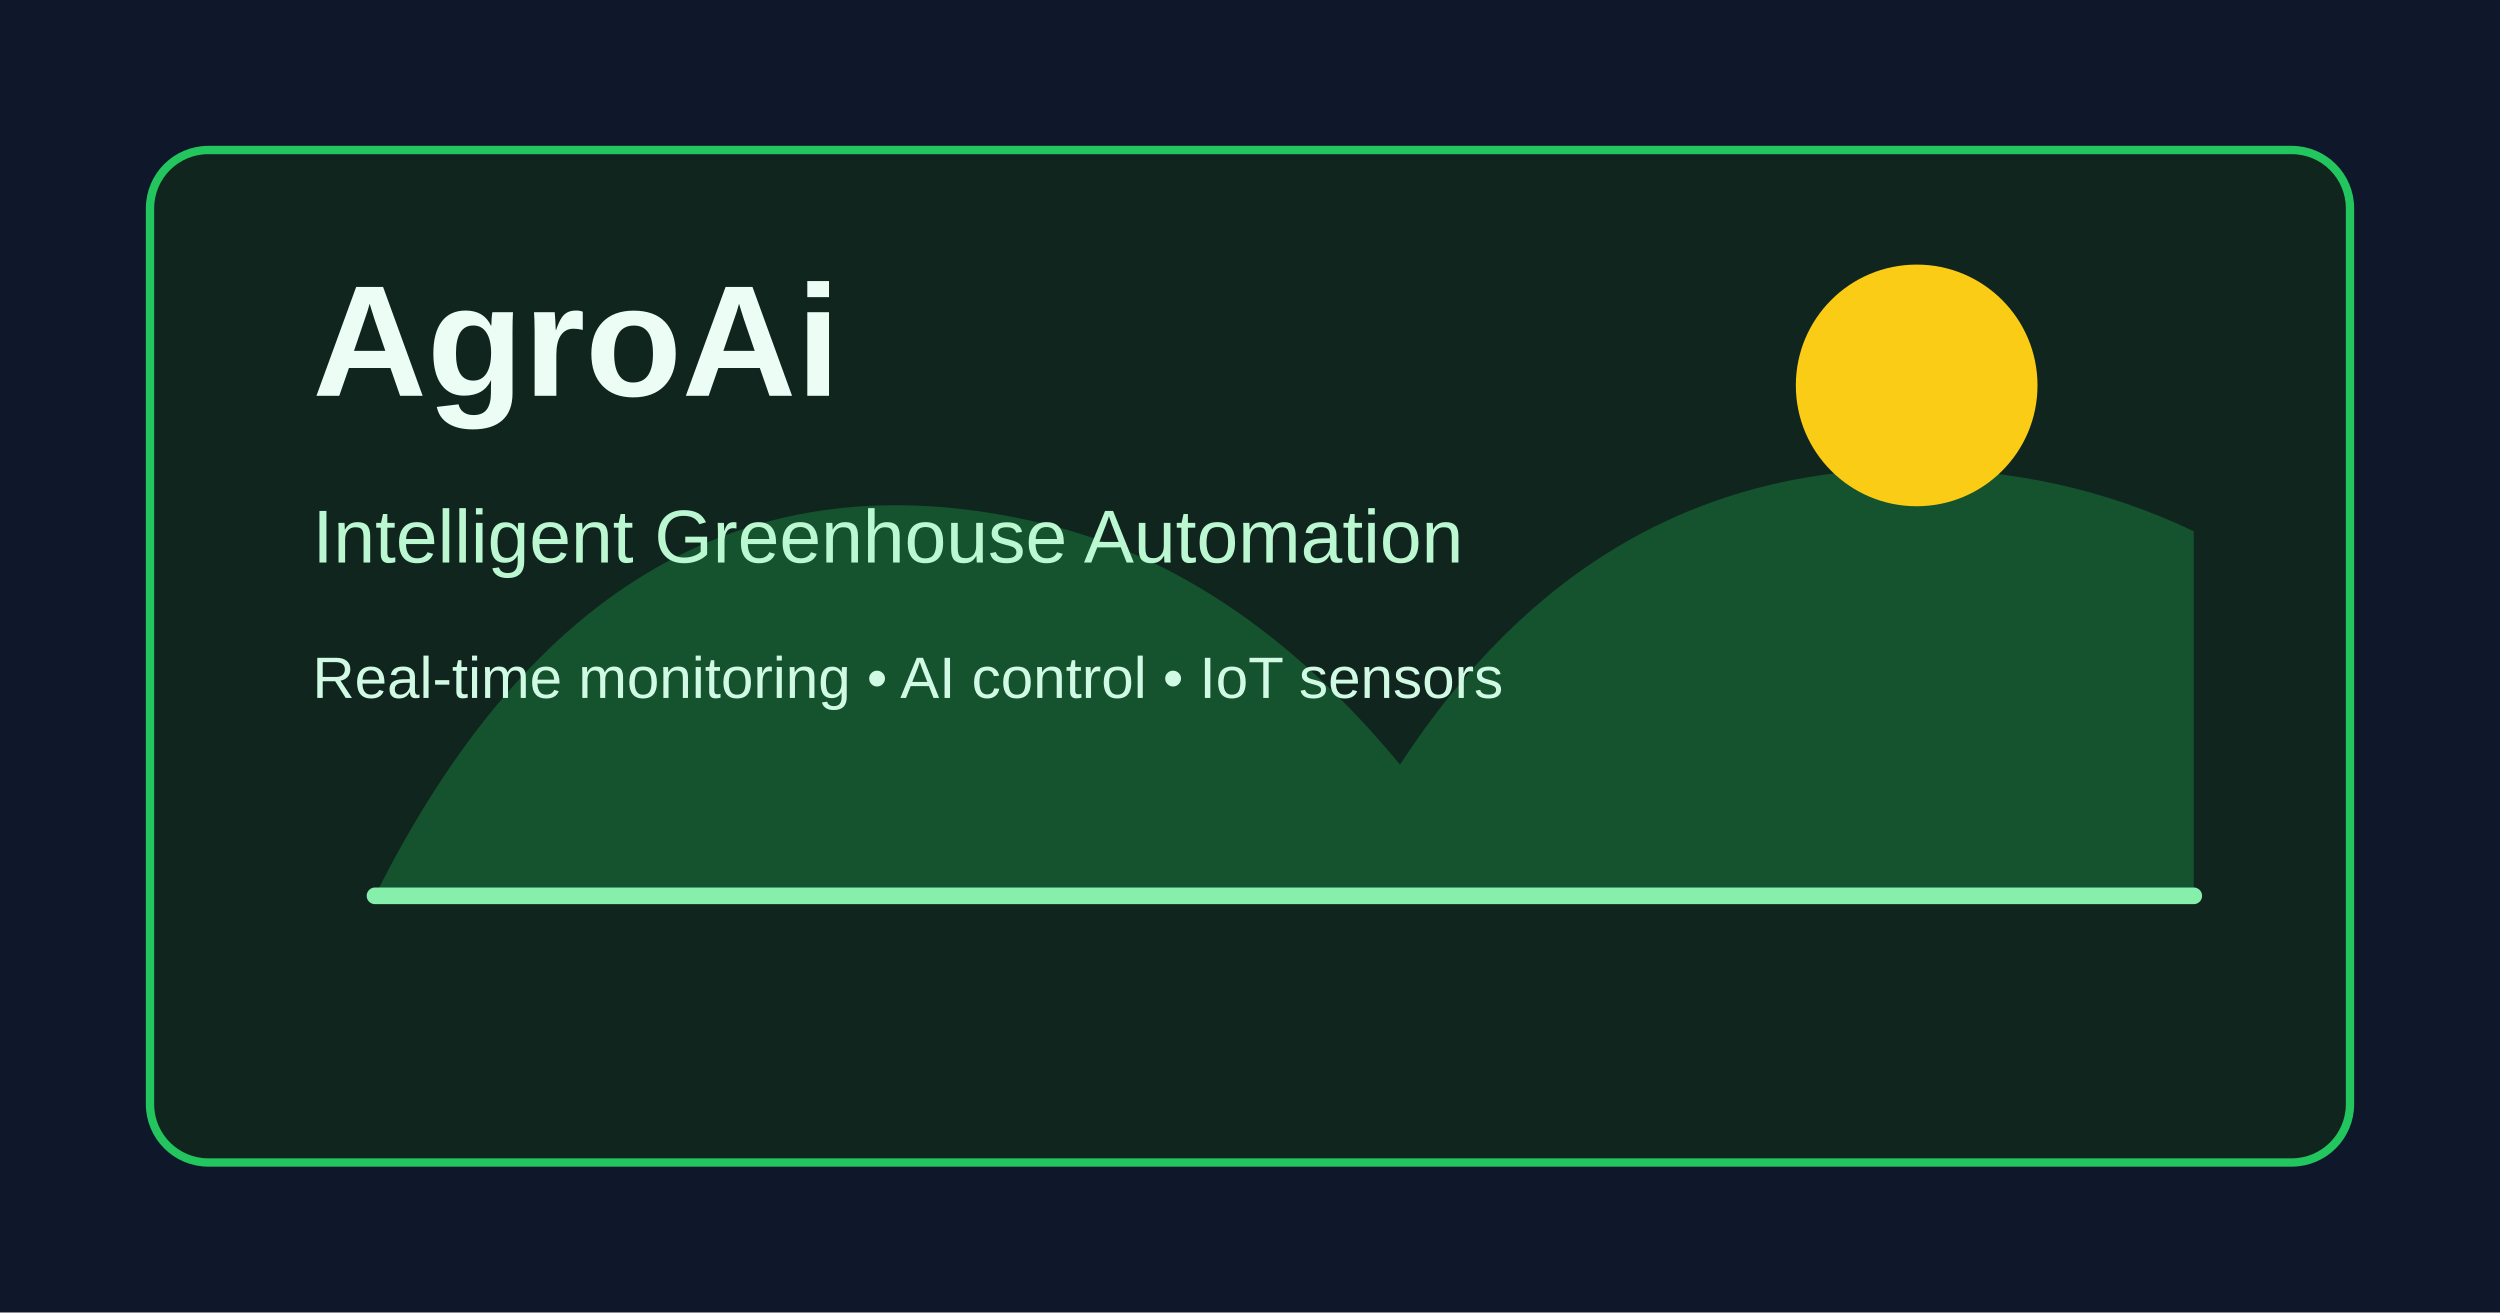
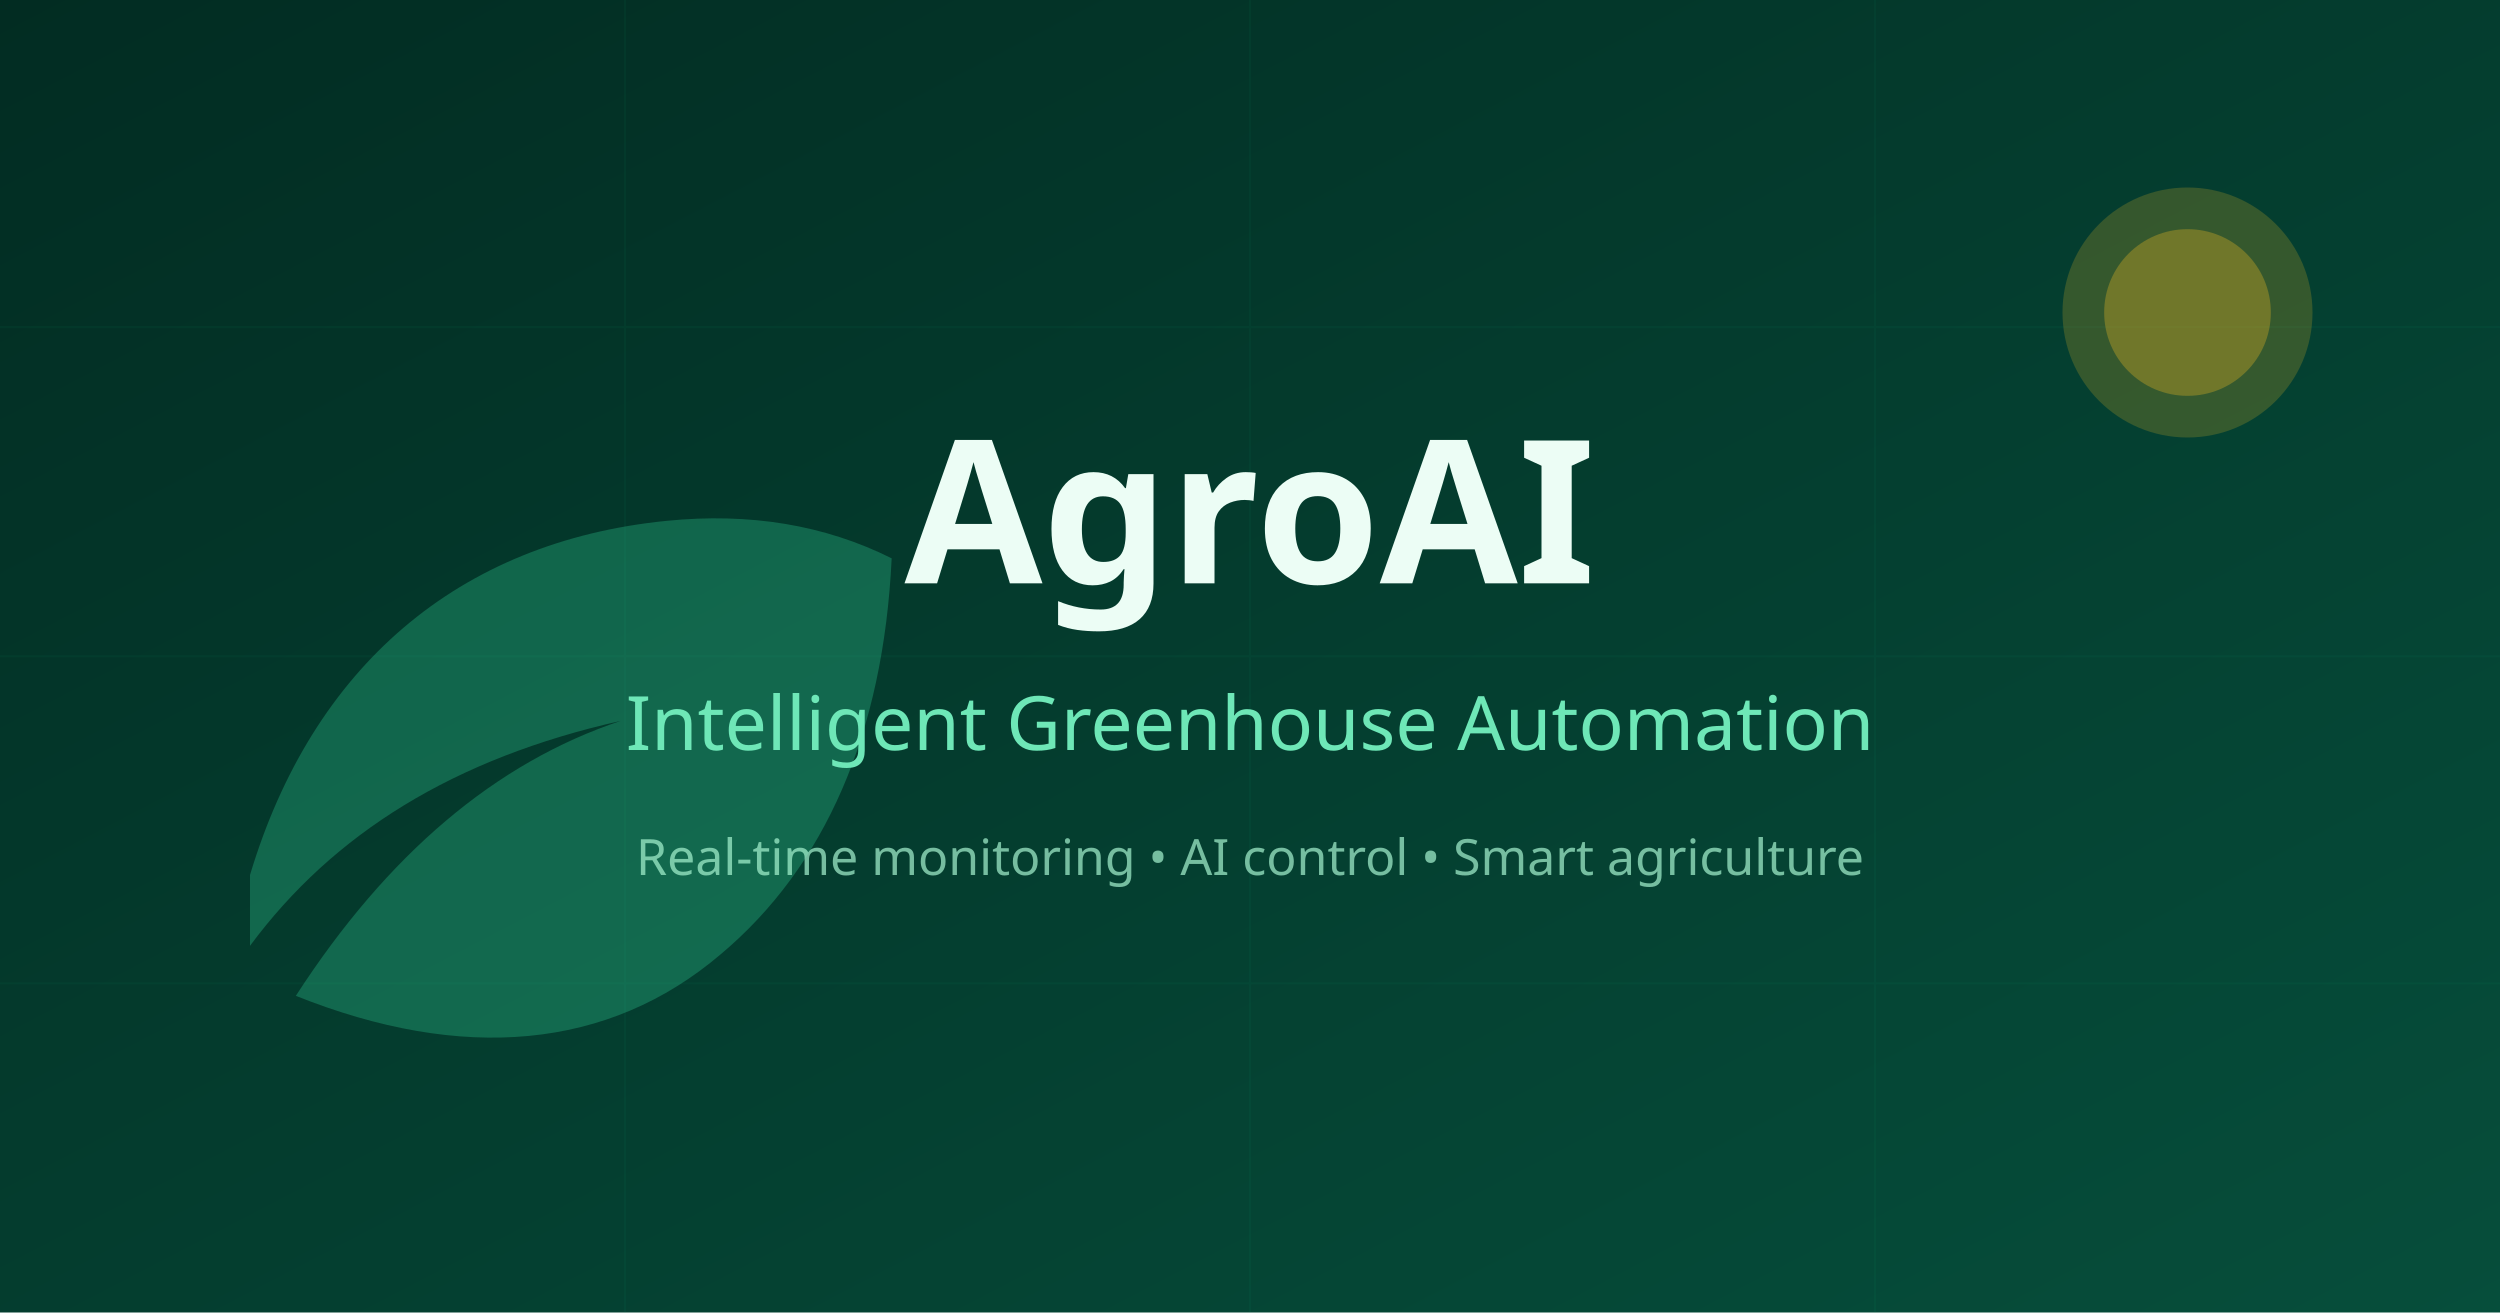
- <svg xmlns="http://www.w3.org/2000/svg" width="1200" height="630" viewBox="0 0 1200 630" role="img" aria-labelledby="title desc">
-   <rect width="1200" height="630" fill="#0f172a" />
-   <rect x="72" y="72" width="1056" height="486" rx="28" fill="#10251e" stroke="#22c55e" stroke-width="4" />
-   <path d="M180 430c75-150 180-210 315-180 65 14 124 53 177 117 62-95 144-142 246-142 48 0 93 10 135 30v175H180Z" fill="#14532d" />
-   <path d="M180 430h873" stroke="#86efac" stroke-width="8" stroke-linecap="round" />
-   <circle cx="920" cy="185" r="58" fill="#facc15" />
-   <text x="150" y="190" fill="#ecfdf5" font-family="Arial, sans-serif" font-size="76" font-weight="700">AgroAi</text>
-   <text x="150" y="270" fill="#bbf7d0" font-family="Arial, sans-serif" font-size="36">Intelligent Greenhouse Automation</text>
-   <text x="150" y="335" fill="#d1fae5" font-family="Arial, sans-serif" font-size="28">Real-time monitoring • AI control • IoT sensors</text>
+ <svg xmlns="http://www.w3.org/2000/svg" width="1200" height="630" viewBox="0 0 1200 630">
+   <defs>
+     <linearGradient id="bg" x1="0%" y1="0%" x2="100%" y2="100%">
+       <stop offset="0%" stop-color="#022c22" />
+       <stop offset="100%" stop-color="#064e3b" />
+     </linearGradient>
+   </defs>
+   <rect width="1200" height="630" fill="url(#bg)" />
+   <path d="M0 157h1200M0 315h1200M0 472h1200M300 0v630M600 0v630M900 0v630" stroke="#10b981" stroke-opacity="0.05" stroke-width="1" />
+   <path d="M120 420c30-100 100-160 200-170 40-4 76 2 108 18-4 84-32 148-82 190-54 46-124 52-204 20 44-68 96-112 156-132-80 18-138 54-178 108Z" fill="#34d399" fill-opacity="0.3" />
+   <text x="600" y="280" text-anchor="middle" font-family="system-ui, sans-serif" font-size="96" font-weight="800" fill="#ecfdf5">AgroAI</text>
+   <text x="600" y="360" text-anchor="middle" font-family="system-ui, sans-serif" font-size="36" fill="#6ee7b7">Intelligent Greenhouse Automation</text>
+   <text x="600" y="420" text-anchor="middle" font-family="system-ui, sans-serif" font-size="24" fill="#a7f3d0" opacity="0.7">Real-time monitoring • AI control • Smart agriculture</text>
+   <circle cx="1050" cy="150" r="60" fill="#fbbf24" fill-opacity="0.2" />
+   <circle cx="1050" cy="150" r="40" fill="#fbbf24" fill-opacity="0.3" />
</svg>
